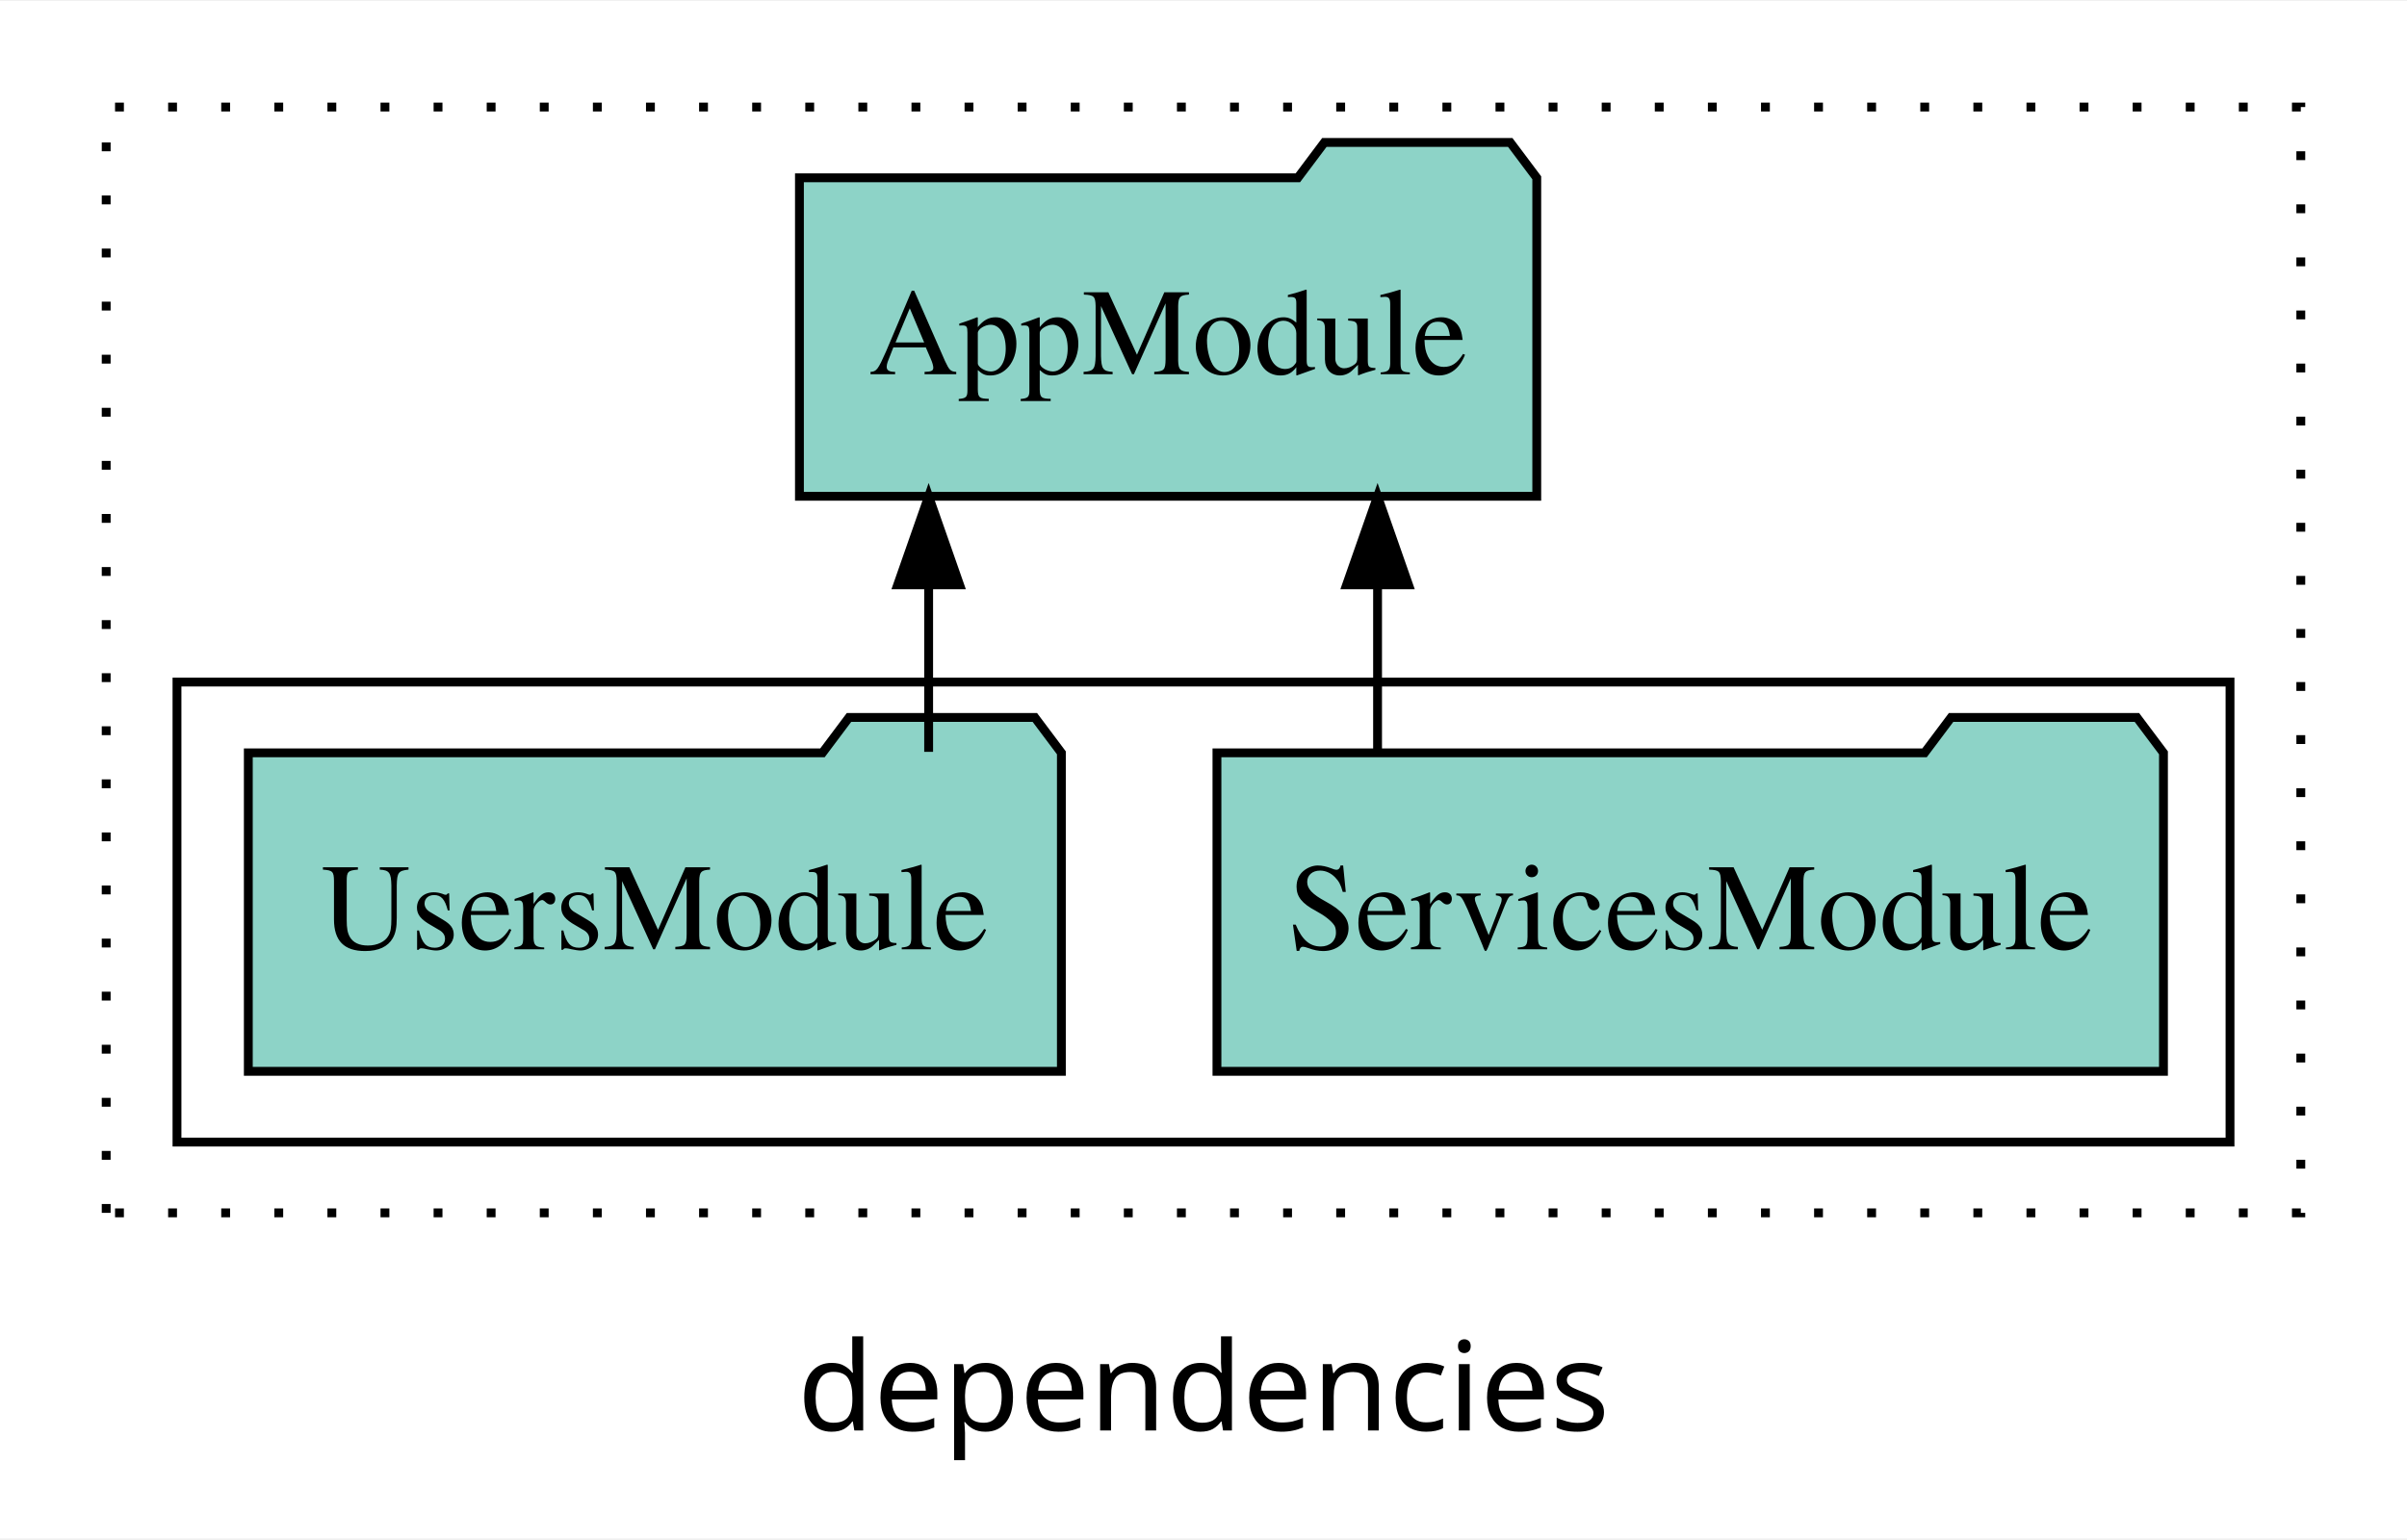
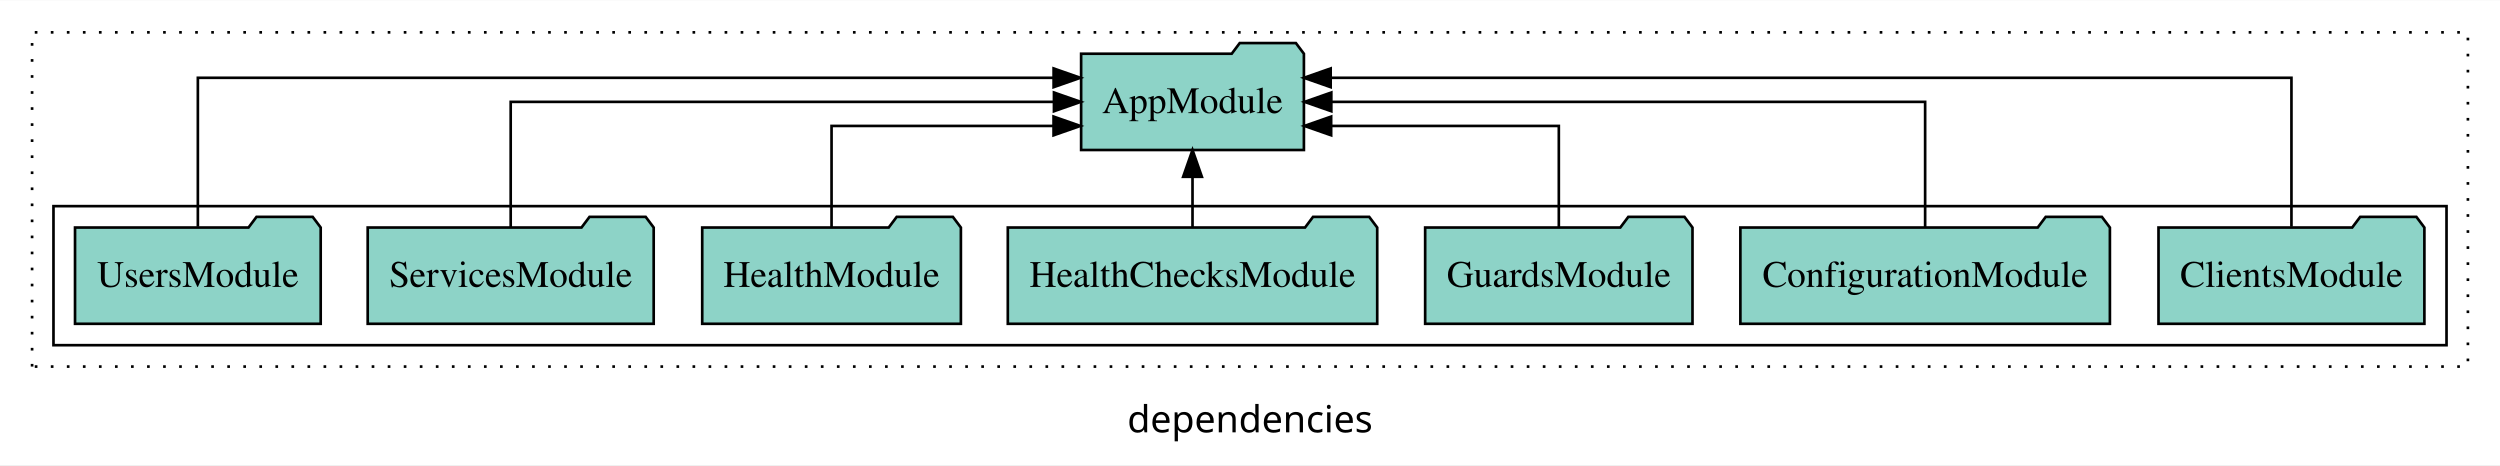
- <svg xmlns="http://www.w3.org/2000/svg" width="272pt" height="174pt" viewBox="0.00 0.00 272.00 173.80">
+ <svg xmlns="http://www.w3.org/2000/svg" width="935pt" height="174pt" viewBox="0.00 0.00 935.00 173.80">
  <g id="graph0" class="graph" transform="scale(1 1) rotate(0) translate(4 169.8)">
-     <polygon fill="white" stroke="transparent" points="-4,4 -4,-169.8 268,-169.8 268,4 -4,4" />
-     <text text-anchor="middle" x="132" y="-8.2" font-family="sans-serif" font-size="14.00">dependencies</text>
+     <polygon fill="white" stroke="transparent" points="-4,4 -4,-169.8 931,-169.8 931,4 -4,4" />
+     <text text-anchor="middle" x="463.5" y="-8.2" font-family="sans-serif" font-size="14.00">dependencies</text>
    <g id="clust1" class="cluster">
-       <polygon fill="none" stroke="black" stroke-dasharray="1,5" points="8,-32.8 8,-157.8 256,-157.8 256,-32.8 8,-32.8" />
+       <polygon fill="none" stroke="black" stroke-dasharray="1,5" points="8,-32.8 8,-157.8 919,-157.8 919,-32.8 8,-32.8" />
    </g>
    <g id="clust3" class="cluster">
-       <polygon fill="none" stroke="black" points="16,-40.8 16,-92.8 248,-92.8 248,-40.8 16,-40.8" />
+       <polygon fill="none" stroke="black" points="16,-40.8 16,-92.8 911,-92.8 911,-40.8 16,-40.8" />
    </g>
    <g id="node1" class="node">
+       <polygon fill="#8dd3c7" stroke="black" points="902.72,-84.8 899.72,-88.8 878.72,-88.8 875.72,-84.8 803.28,-84.8 803.28,-48.8 902.72,-48.8 902.72,-84.8" />
+       <text text-anchor="middle" x="853" y="-62.6" font-family="Times,serif" font-size="14.00">ClientsModule</text>
+     </g>
+     <g id="node8" class="node">
+       <polygon fill="#8dd3c7" stroke="black" points="483.66,-149.8 480.66,-153.8 459.66,-153.8 456.66,-149.8 400.34,-149.8 400.34,-113.8 483.66,-113.8 483.66,-149.8" />
+       <text text-anchor="middle" x="442" y="-127.6" font-family="Times,serif" font-size="14.00">AppModule</text>
+     </g>
+     <g id="edge1" class="edge">
+       <path fill="none" stroke="black" d="M853,-85.09C853,-107.01 853,-140.8 853,-140.8 853,-140.8 493.67,-140.8 493.67,-140.8" />
+       <polygon fill="black" stroke="black" points="493.67,-137.3 483.67,-140.8 493.67,-144.3 493.67,-137.3" />
+     </g>
+     <g id="node2" class="node">
+       <polygon fill="#8dd3c7" stroke="black" points="785.1,-84.8 782.1,-88.8 761.1,-88.8 758.1,-84.8 646.9,-84.8 646.9,-48.8 785.1,-48.8 785.1,-84.8" />
+       <text text-anchor="middle" x="716" y="-62.6" font-family="Times,serif" font-size="14.00">ConfigurationModule</text>
+     </g>
+     <g id="edge2" class="edge">
+       <path fill="none" stroke="black" d="M716,-84.91C716,-104.14 716,-131.8 716,-131.8 716,-131.8 493.91,-131.8 493.91,-131.8" />
+       <polygon fill="black" stroke="black" points="493.91,-128.3 483.91,-131.8 493.91,-135.3 493.91,-128.3" />
+     </g>
+     <g id="node3" class="node">
+       <polygon fill="#8dd3c7" stroke="black" points="628.99,-84.8 625.99,-88.8 604.99,-88.8 601.99,-84.8 529.01,-84.8 529.01,-48.8 628.99,-48.8 628.99,-84.8" />
+       <text text-anchor="middle" x="579" y="-62.6" font-family="Times,serif" font-size="14.00">GuardsModule</text>
+     </g>
+     <g id="edge3" class="edge">
+       <path fill="none" stroke="black" d="M579,-84.83C579,-101.2 579,-122.8 579,-122.8 579,-122.8 493.85,-122.8 493.85,-122.8" />
+       <polygon fill="black" stroke="black" points="493.85,-119.3 483.85,-122.8 493.85,-126.3 493.85,-119.3" />
+     </g>
+     <g id="node4" class="node">
+       <polygon fill="#8dd3c7" stroke="black" points="511.08,-84.8 508.08,-88.8 487.08,-88.8 484.08,-84.8 372.92,-84.8 372.92,-48.8 511.08,-48.8 511.08,-84.8" />
+       <text text-anchor="middle" x="442" y="-62.6" font-family="Times,serif" font-size="14.00">HealthChecksModule</text>
+     </g>
+     <g id="edge4" class="edge">
+       <path fill="none" stroke="black" d="M442,-84.91C442,-84.91 442,-103.79 442,-103.79" />
+       <polygon fill="black" stroke="black" points="438.5,-103.79 442,-113.79 445.5,-103.79 438.5,-103.79" />
+     </g>
+     <g id="node5" class="node">
+       <polygon fill="#8dd3c7" stroke="black" points="355.37,-84.8 352.37,-88.8 331.37,-88.8 328.37,-84.8 258.63,-84.8 258.63,-48.8 355.37,-48.8 355.37,-84.8" />
+       <text text-anchor="middle" x="307" y="-62.6" font-family="Times,serif" font-size="14.00">HealthModule</text>
+     </g>
+     <g id="edge5" class="edge">
+       <path fill="none" stroke="black" d="M307,-84.83C307,-101.2 307,-122.8 307,-122.8 307,-122.8 390.03,-122.8 390.03,-122.8" />
+       <polygon fill="black" stroke="black" points="390.03,-126.3 400.03,-122.8 390.03,-119.3 390.03,-126.3" />
+     </g>
+     <g id="node6" class="node">
      <polygon fill="#8dd3c7" stroke="black" points="240.48,-84.8 237.48,-88.8 216.48,-88.8 213.48,-84.8 133.52,-84.8 133.52,-48.8 240.48,-48.8 240.48,-84.8" />
      <text text-anchor="middle" x="187" y="-62.6" font-family="Times,serif" font-size="14.00">ServicesModule</text>
    </g>
-     <g id="node3" class="node">
-       <polygon fill="#8dd3c7" stroke="black" points="169.66,-149.8 166.66,-153.8 145.66,-153.8 142.66,-149.8 86.34,-149.8 86.34,-113.8 169.66,-113.8 169.66,-149.8" />
-       <text text-anchor="middle" x="128" y="-127.6" font-family="Times,serif" font-size="14.00">AppModule</text>
+     <g id="edge6" class="edge">
+       <path fill="none" stroke="black" d="M187,-84.91C187,-104.14 187,-131.8 187,-131.8 187,-131.8 390.18,-131.8 390.18,-131.8" />
+       <polygon fill="black" stroke="black" points="390.18,-135.3 400.18,-131.8 390.18,-128.3 390.18,-135.3" />
    </g>
-     <g id="edge1" class="edge">
-       <path fill="none" stroke="black" d="M151.67,-84.91C151.67,-84.91 151.67,-103.79 151.67,-103.79" />
-       <polygon fill="black" stroke="black" points="148.17,-103.79 151.67,-113.79 155.17,-103.79 148.17,-103.79" />
-     </g>
-     <g id="node2" class="node">
+     <g id="node7" class="node">
      <polygon fill="#8dd3c7" stroke="black" points="115.94,-84.8 112.94,-88.8 91.94,-88.8 88.94,-84.8 24.06,-84.8 24.06,-48.8 115.94,-48.8 115.94,-84.8" />
      <text text-anchor="middle" x="70" y="-62.6" font-family="Times,serif" font-size="14.00">UsersModule</text>
    </g>
-     <g id="edge2" class="edge">
-       <path fill="none" stroke="black" d="M100.94,-84.91C100.94,-84.91 100.94,-103.79 100.94,-103.79" />
-       <polygon fill="black" stroke="black" points="97.44,-103.79 100.94,-113.79 104.44,-103.79 97.44,-103.79" />
+     <g id="edge7" class="edge">
+       <path fill="none" stroke="black" d="M70,-85.09C70,-107.01 70,-140.8 70,-140.8 70,-140.8 390.05,-140.8 390.05,-140.8" />
+       <polygon fill="black" stroke="black" points="390.05,-144.3 400.05,-140.8 390.05,-137.3 390.05,-144.3" />
    </g>
  </g>
</svg>
